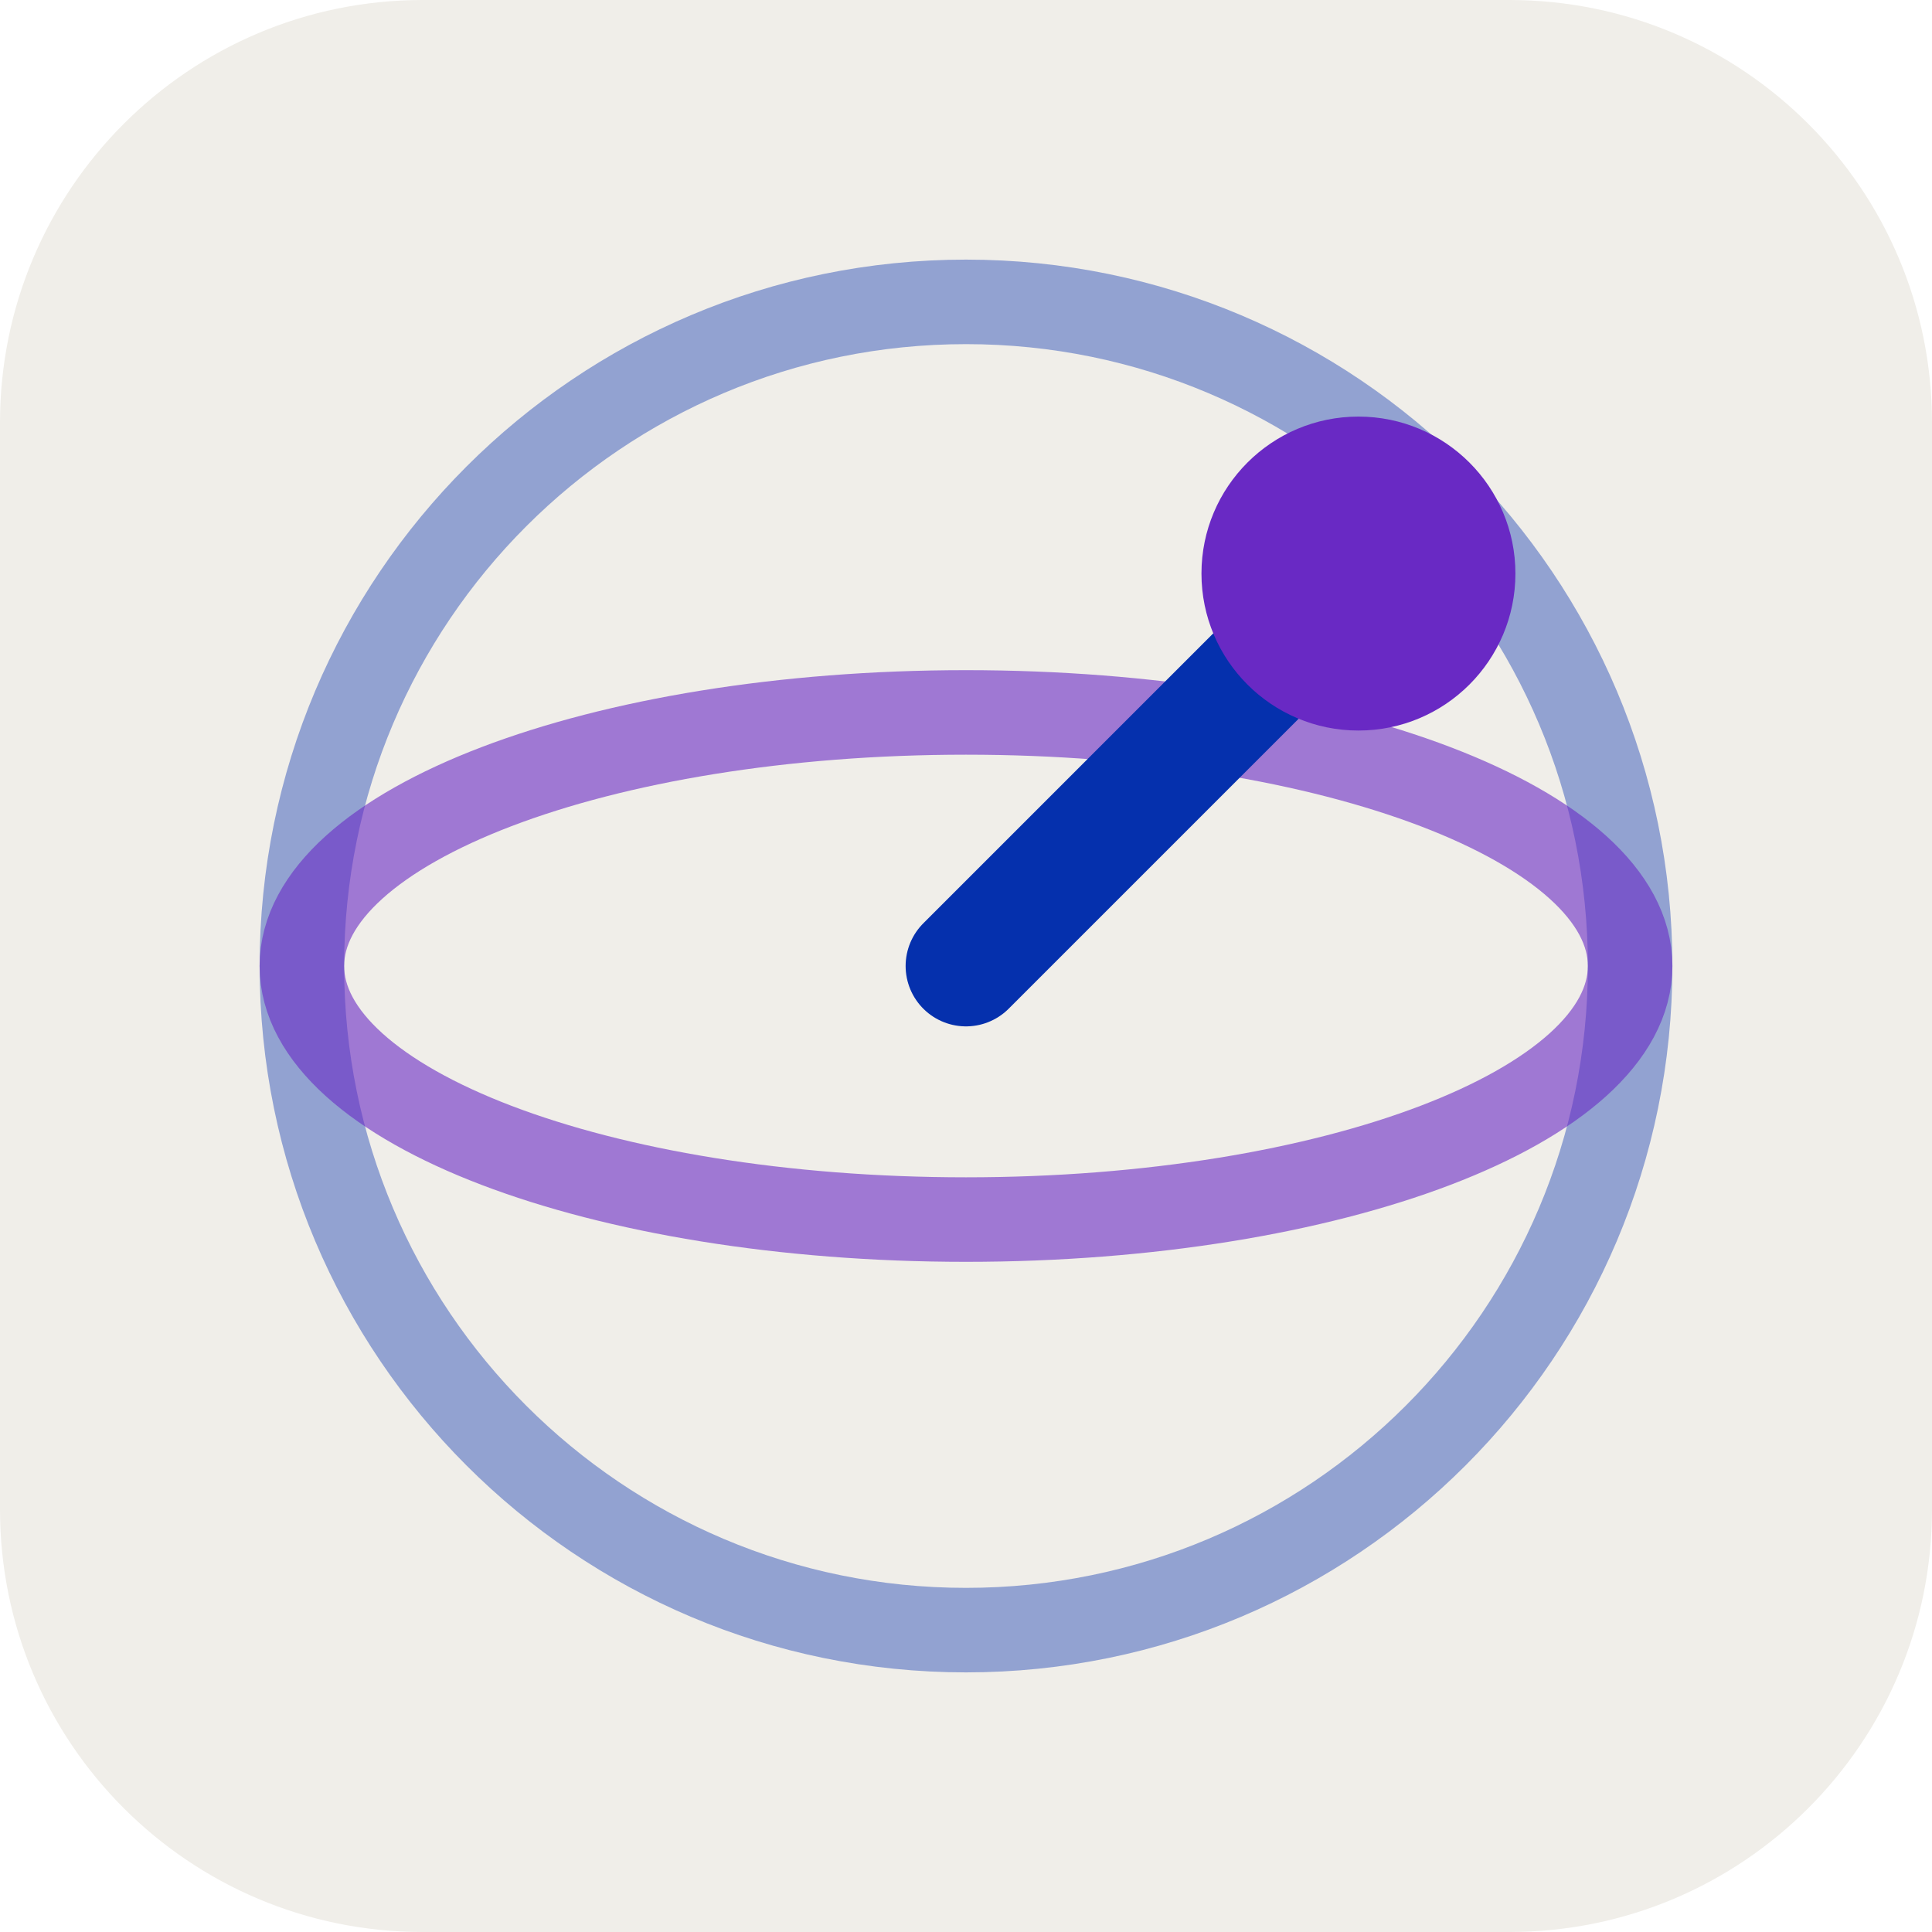
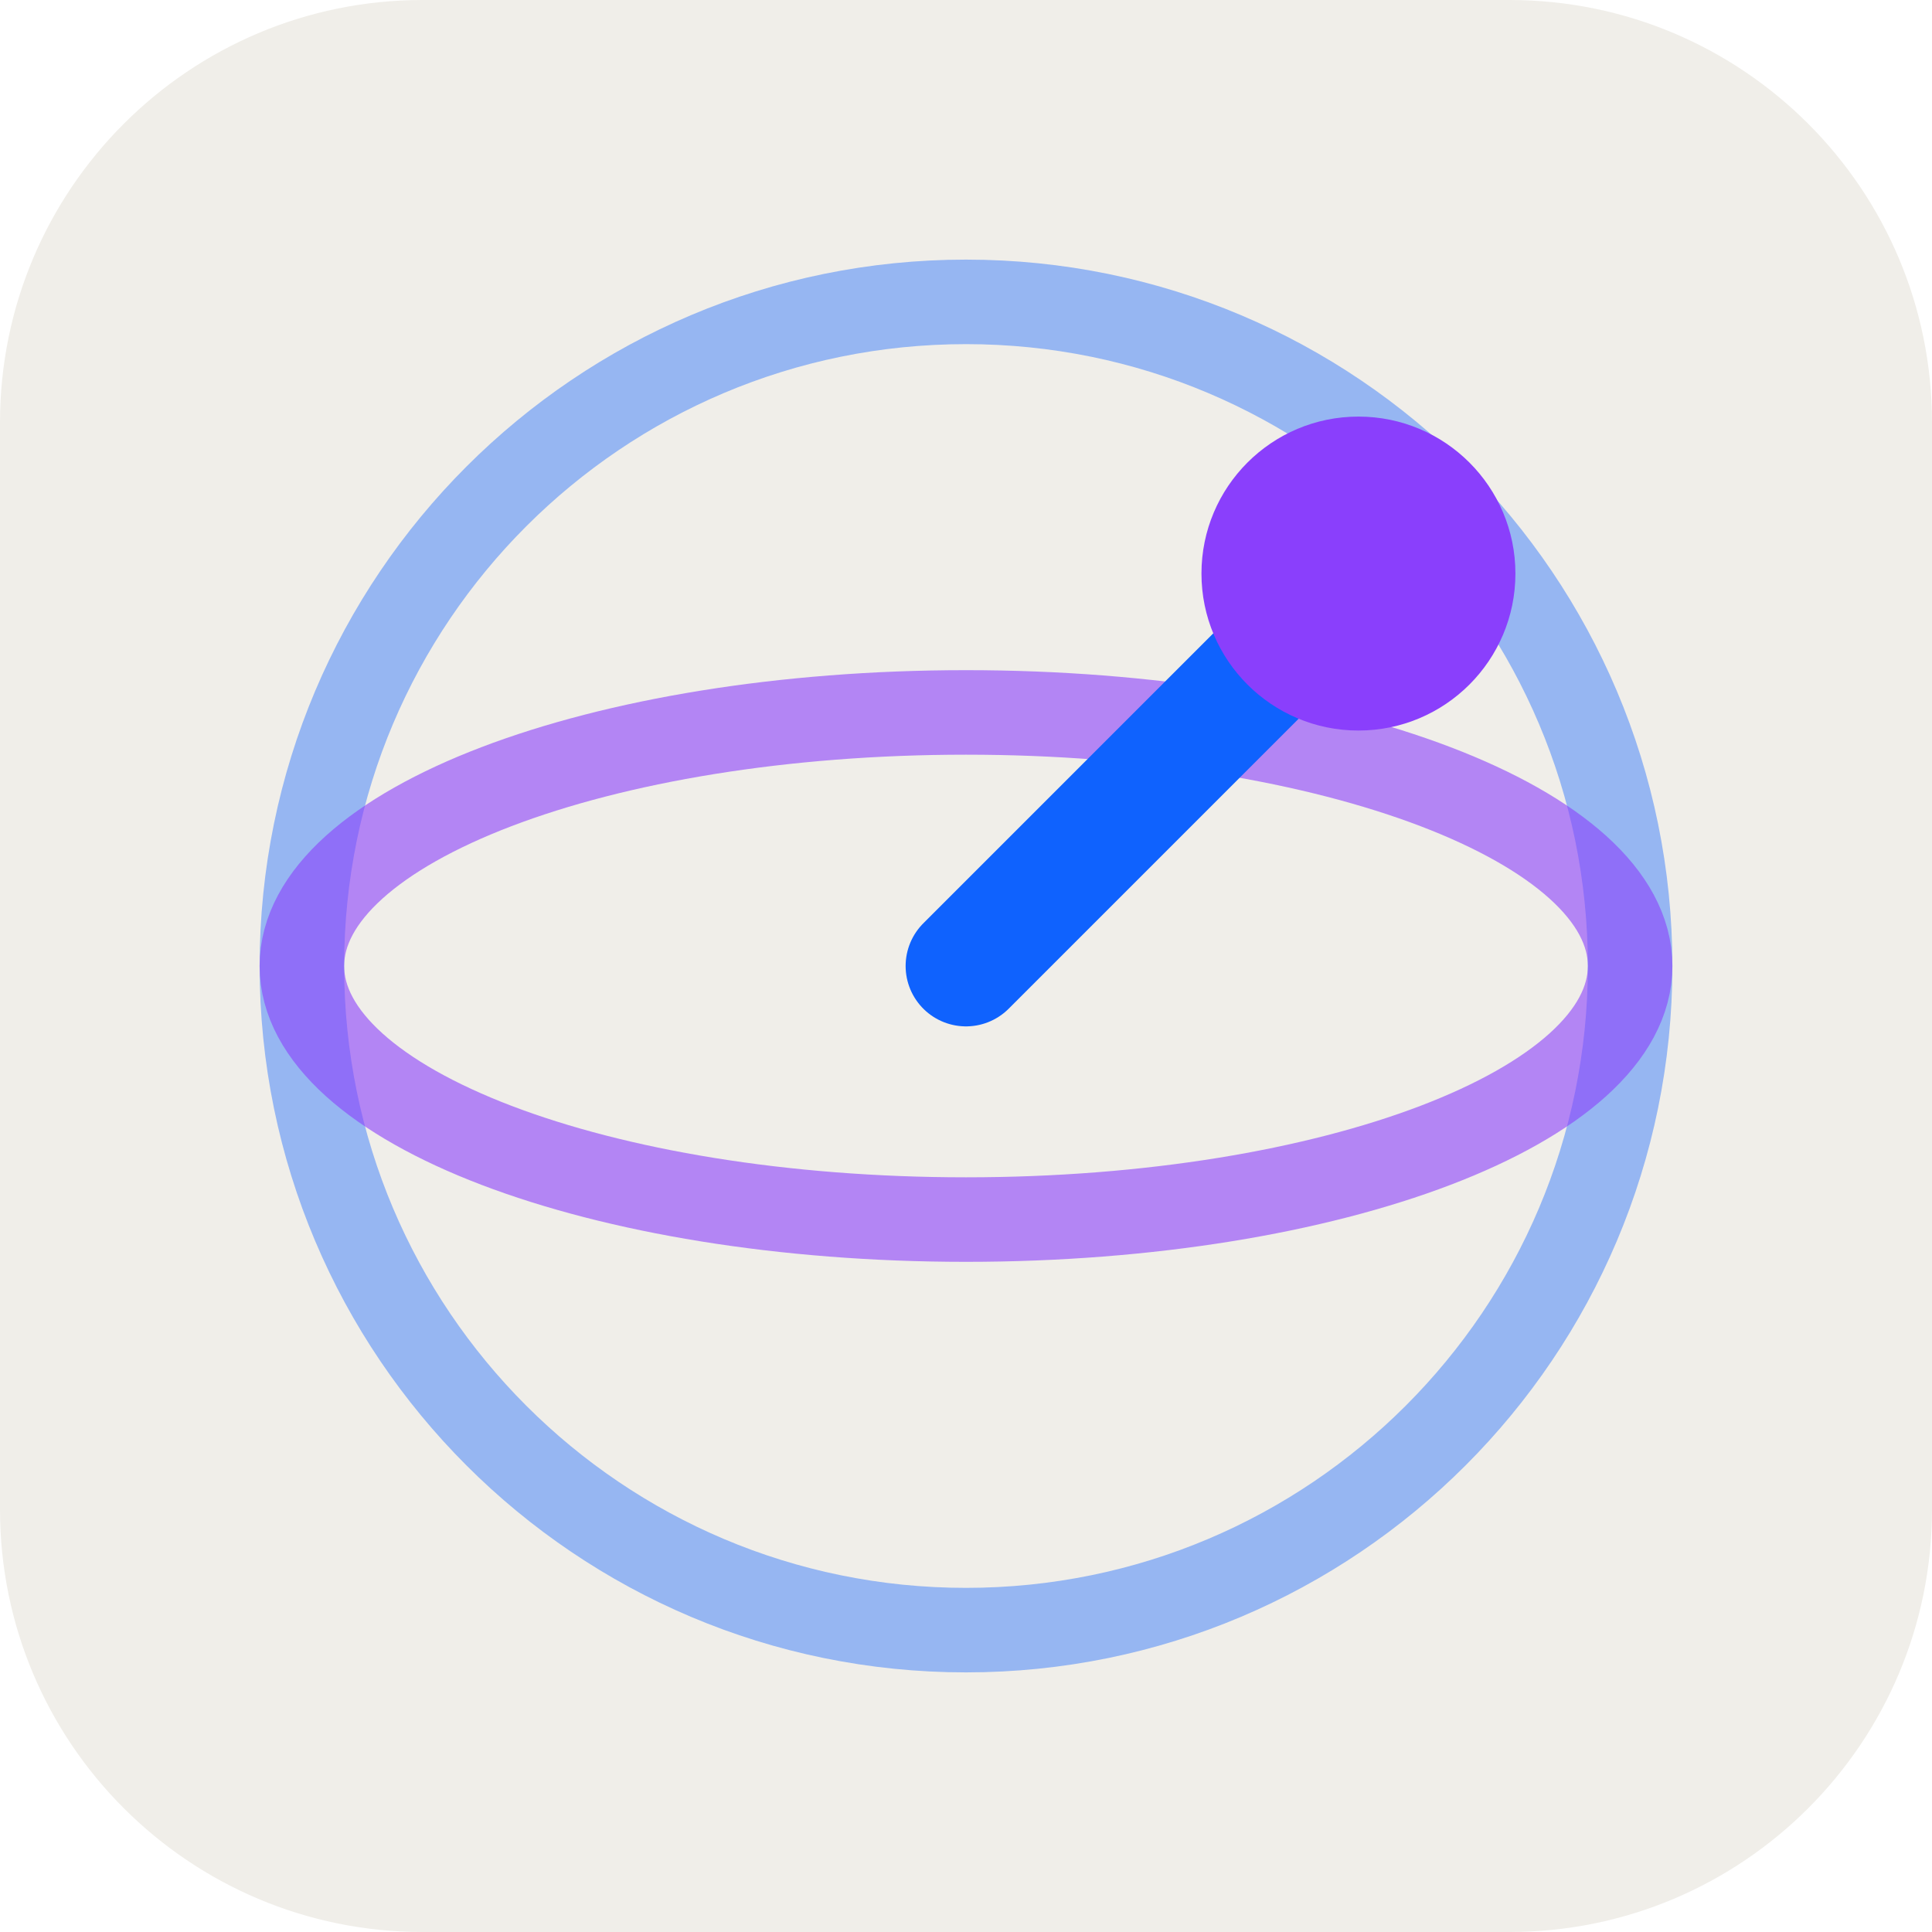
<svg xmlns="http://www.w3.org/2000/svg" viewBox="0 0 32 32">
  <rect width="32" height="32" rx="7" fill="#f0eee9" />
-   <circle cx="16" cy="16" r="11" fill="none" stroke="#0530ad" stroke-width="1.4" opacity="0.4" />
-   <ellipse cx="16" cy="16" rx="11" ry="4.2" fill="none" stroke="#6929c4" stroke-width="1.4" opacity="0.6" />
-   <path d="M16 16L22.5 9.5" stroke="#0530ad" stroke-width="2" stroke-linecap="round" />
-   <circle cx="22.5" cy="9.5" r="2.6" fill="#6929c4" />
+   <circle cx="16" cy="16" r="11" fill="none" stroke="#0f62fe" stroke-width="1.4" opacity="0.4" />
+   <ellipse cx="16" cy="16" rx="11" ry="4.2" fill="none" stroke="#8a3ffc" stroke-width="1.4" opacity="0.6" />
+   <path d="M16 16L22.5 9.5" stroke="#0f62fe" stroke-width="2" stroke-linecap="round" />
+   <circle cx="22.5" cy="9.5" r="2.6" fill="#8a3ffc" />
</svg>
